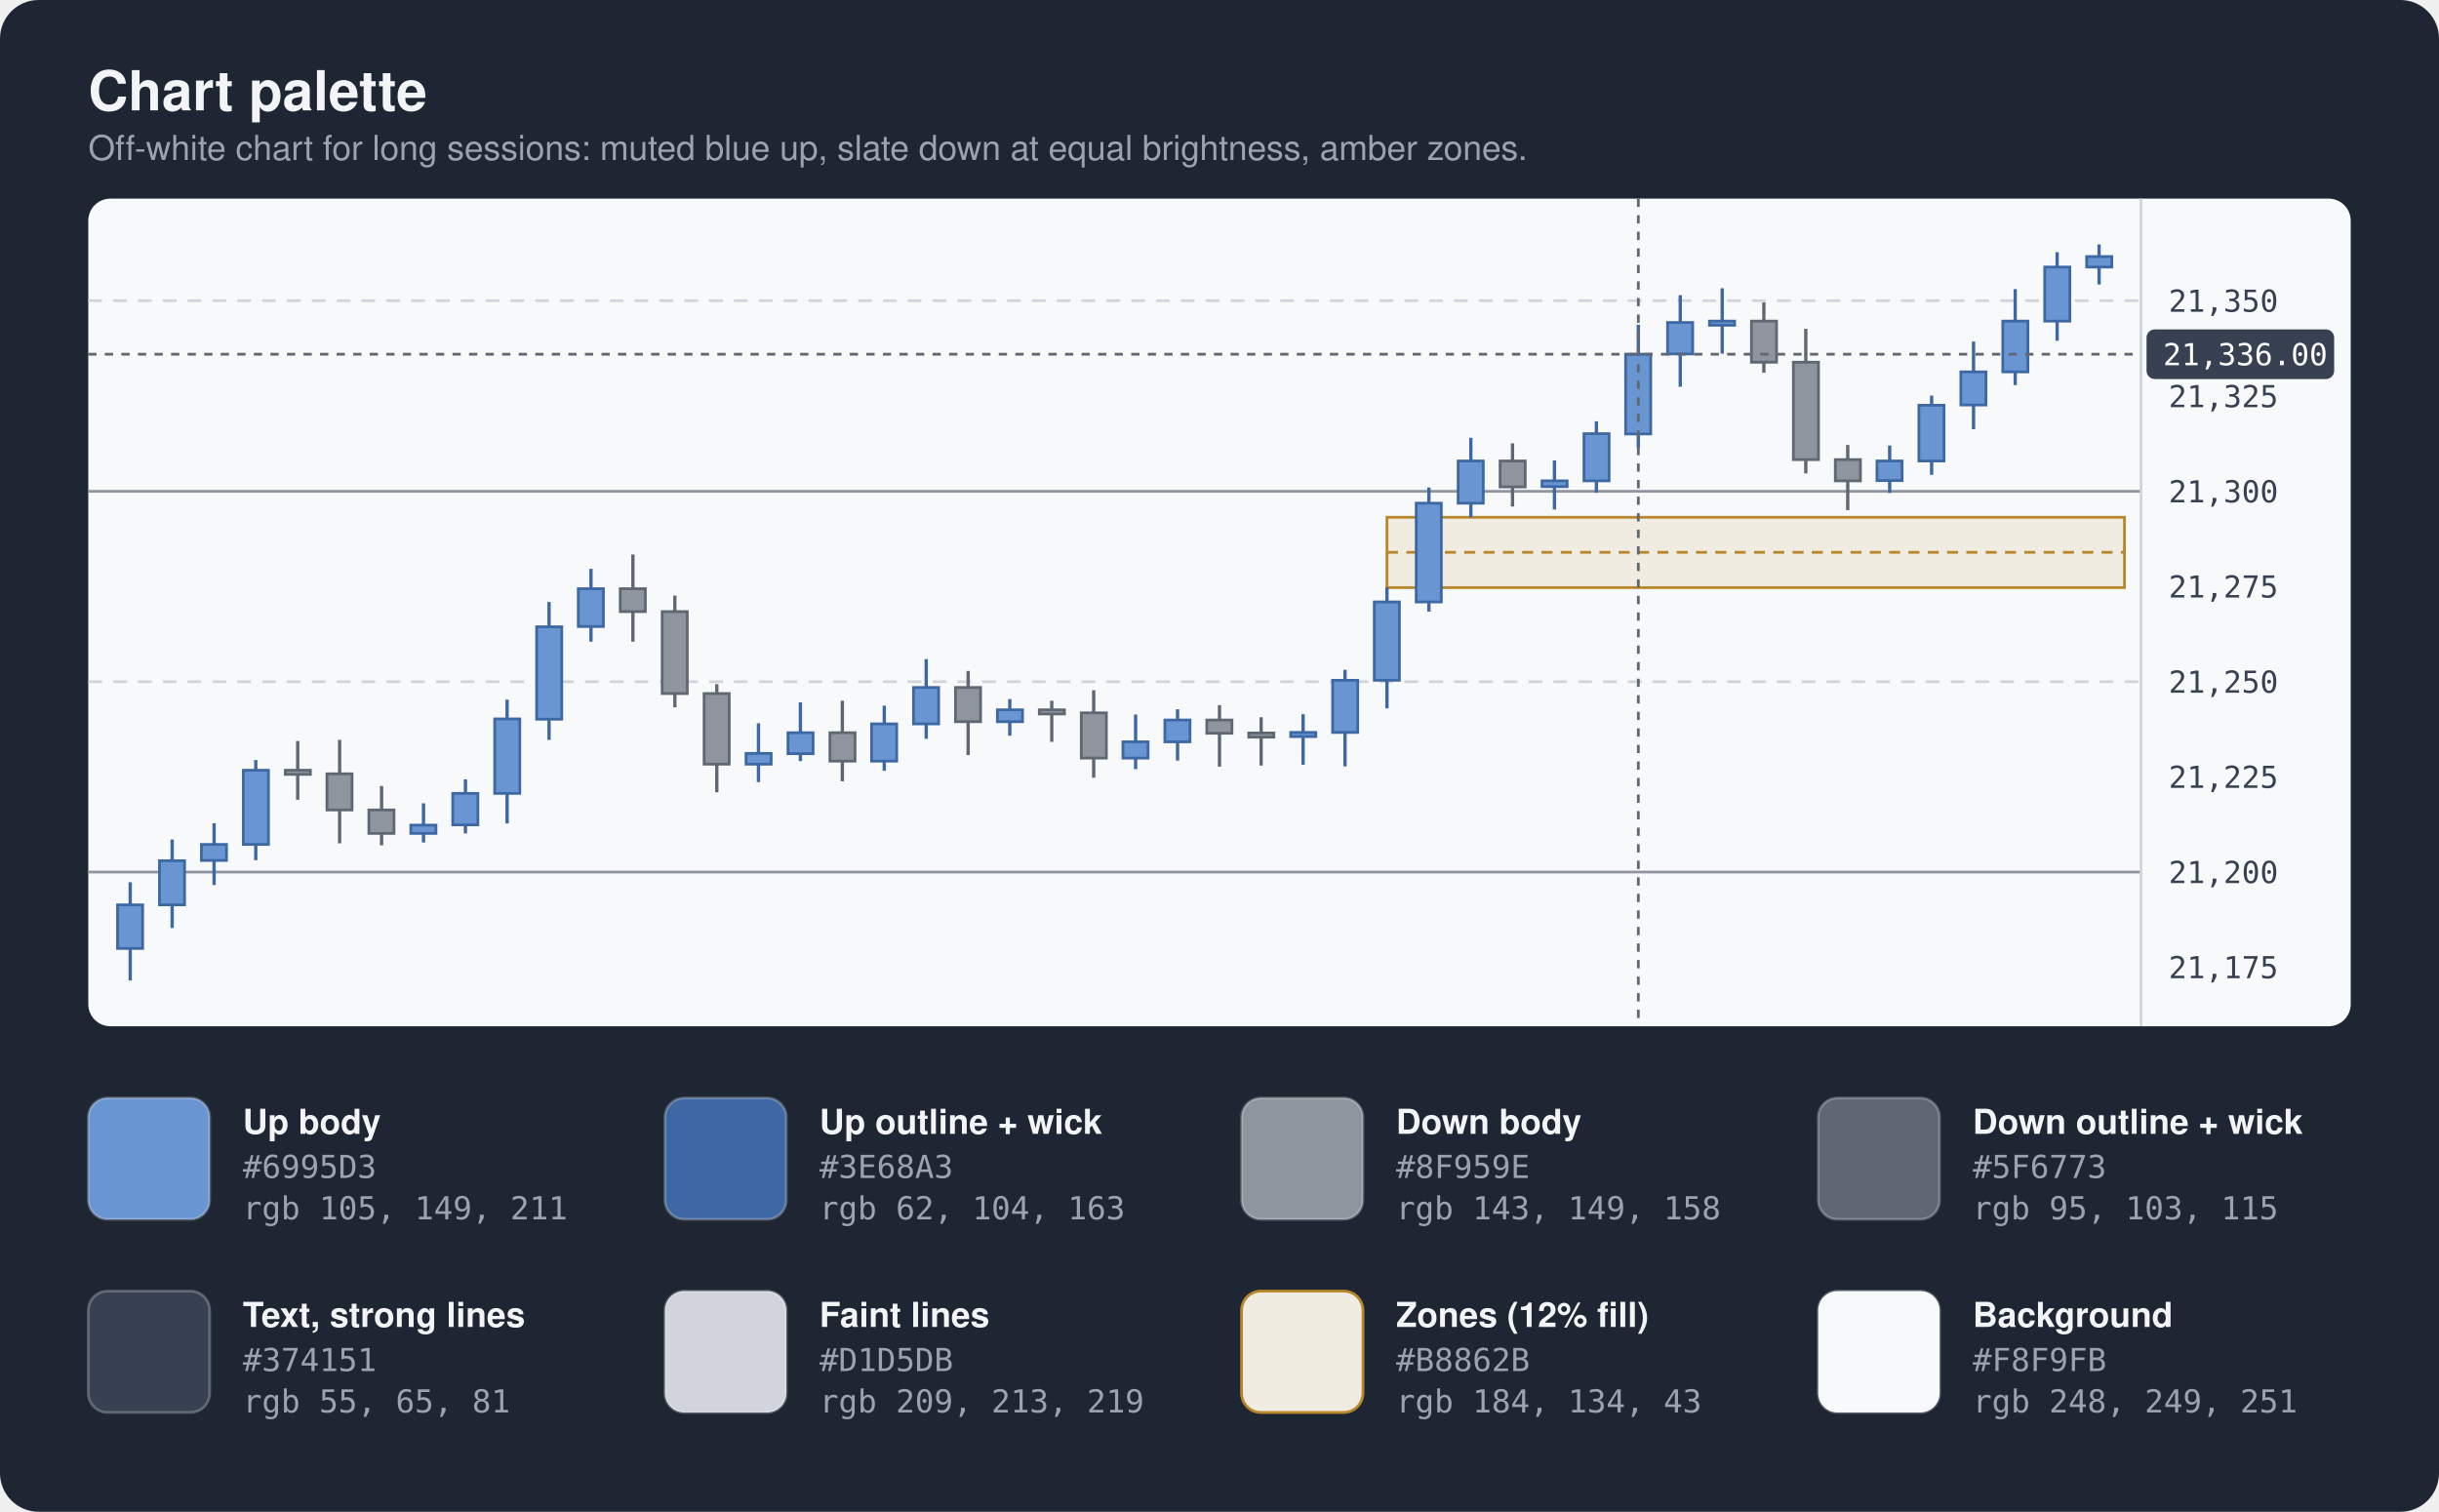
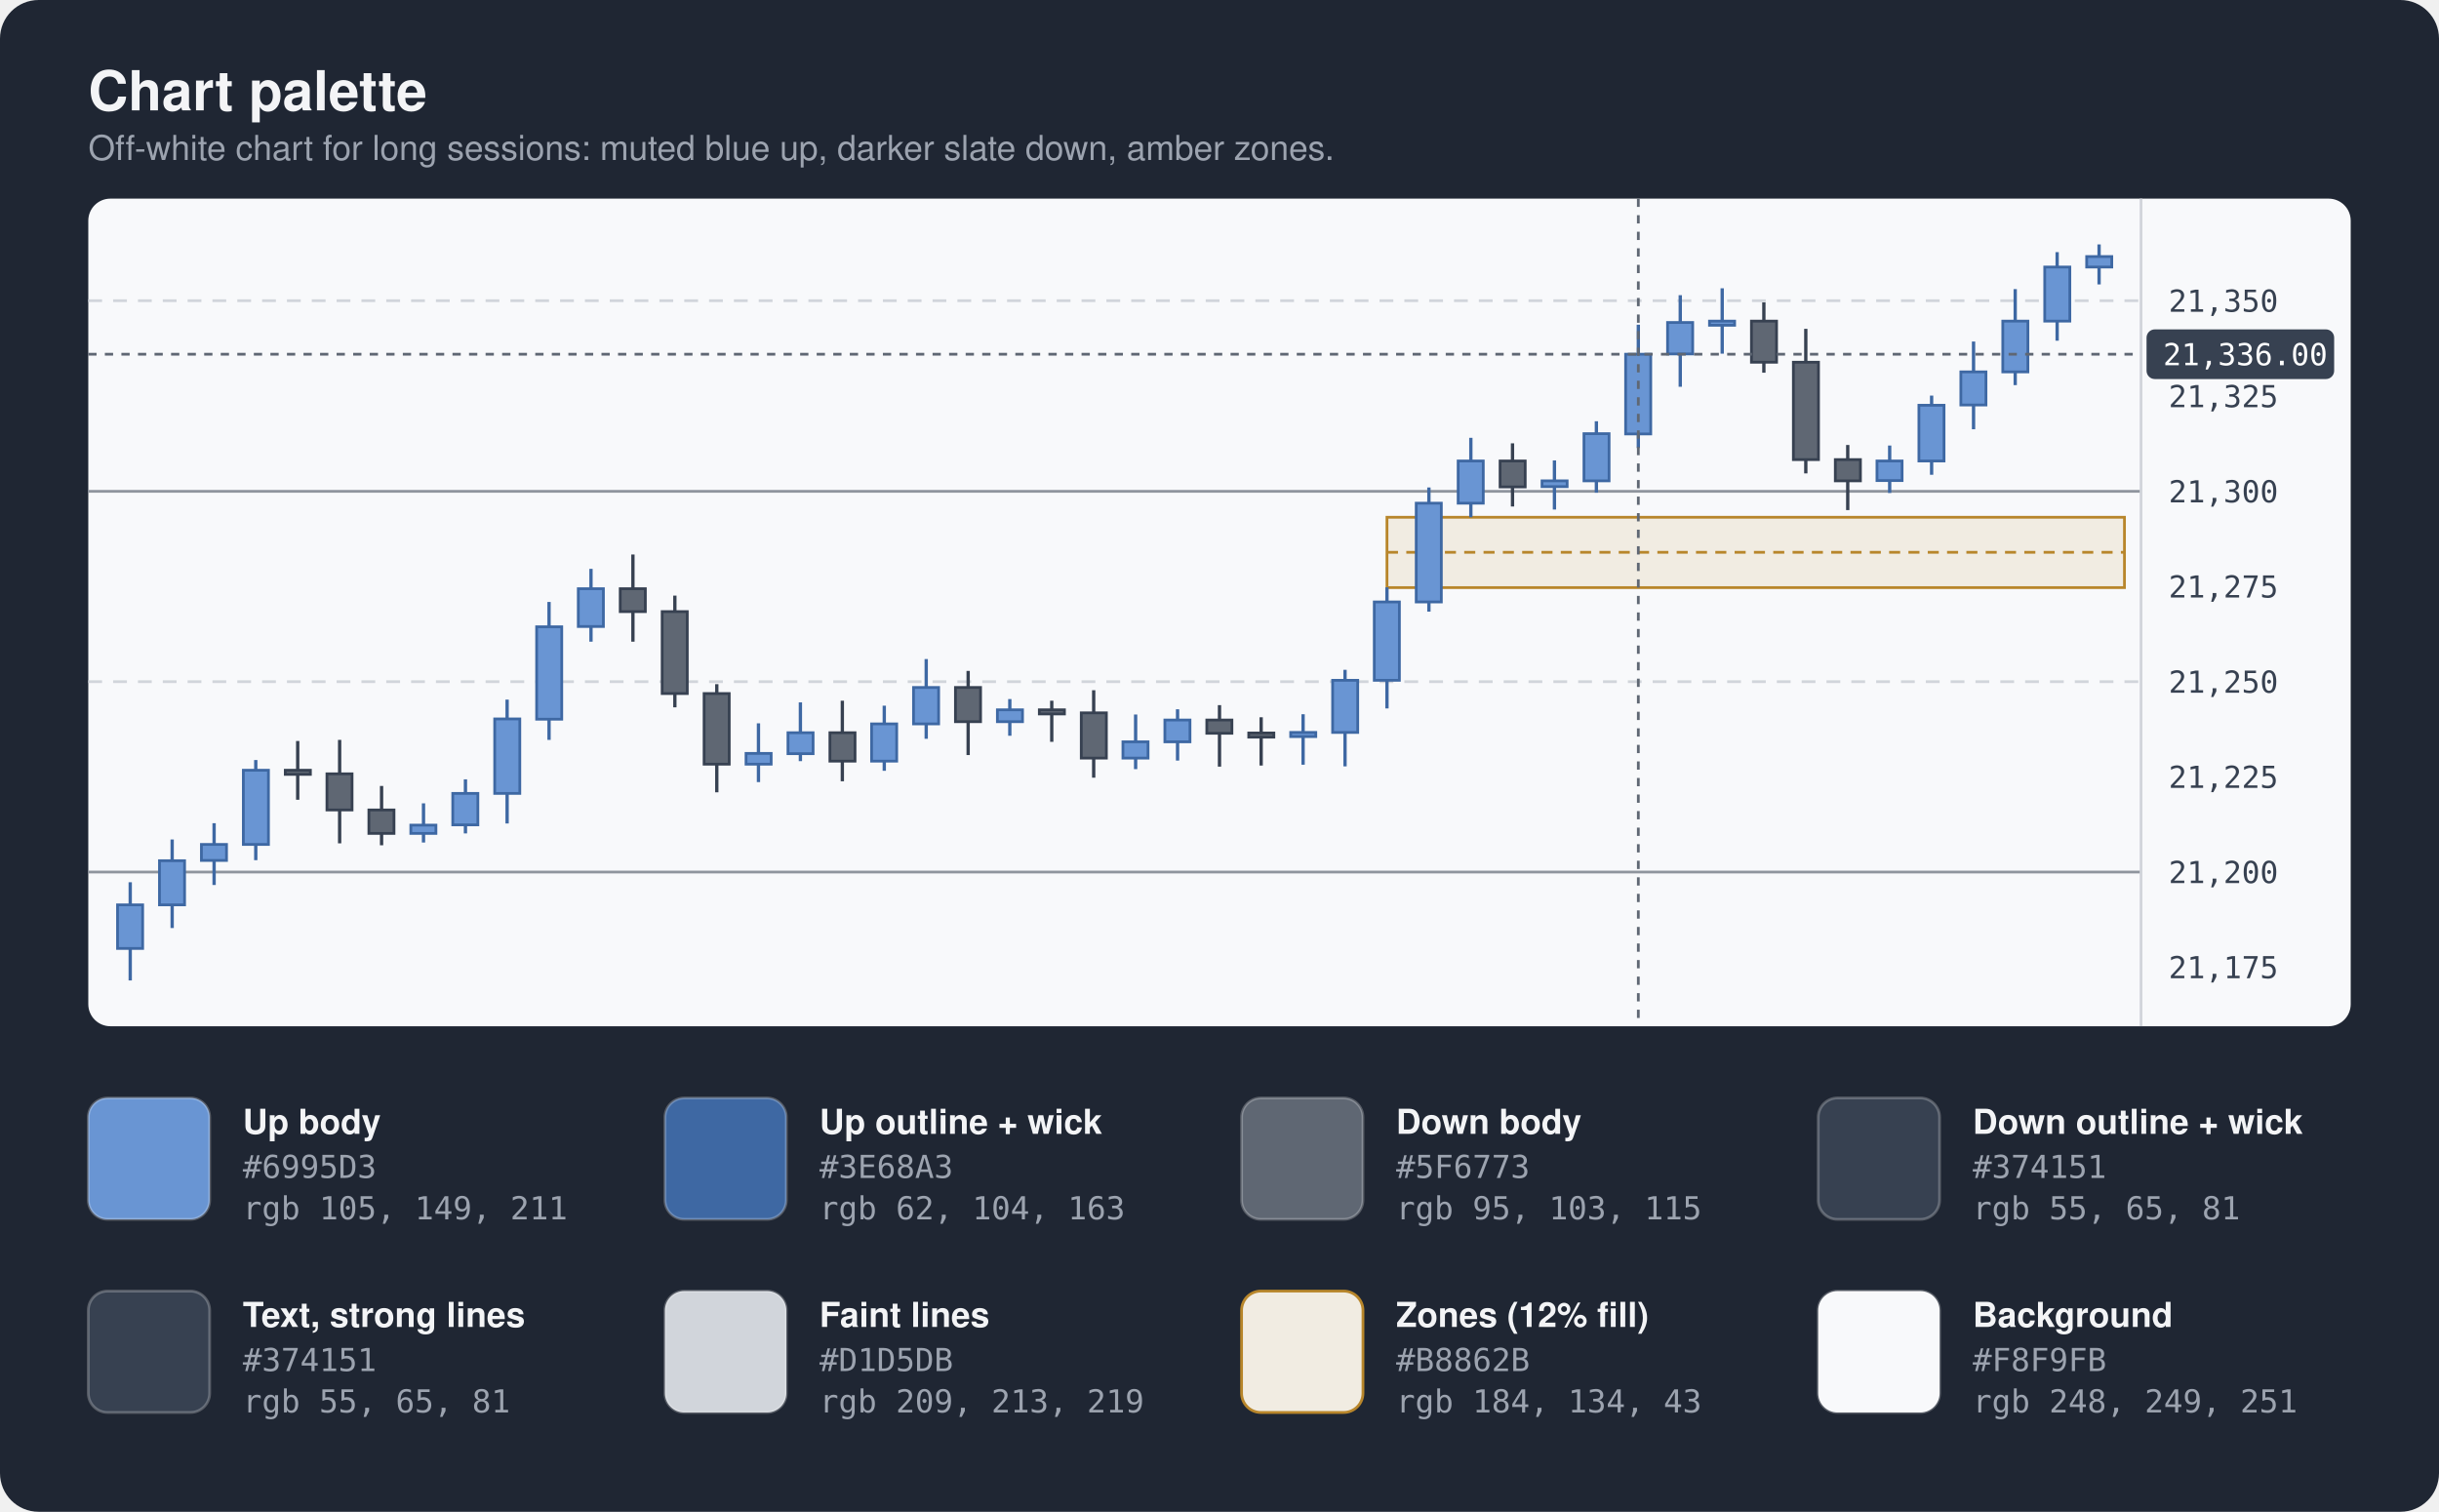
<svg xmlns="http://www.w3.org/2000/svg" width="884" height="548" viewBox="0 0 884 548" font-family="-apple-system, BlinkMacSystemFont, 'Segoe UI', Helvetica, Arial, sans-serif">
  <rect width="884" height="548" rx="14" fill="#1F2633" />
  <text x="32" y="40" font-size="20" font-weight="600" fill="#F3F4F6">Chart palette</text>
-   <text x="32" y="58" font-size="12.5" fill="#9CA3AF">Off-white chart for long sessions: muted blue up, slate down at equal brightness, amber zones.</text>
+   <text x="32" y="58" font-size="12.5" fill="#9CA3AF">Off-white chart for long sessions: muted blue up, darker slate down, amber zones.</text>
  <rect x="32" y="72" width="820" height="300" rx="8" fill="#F8F9FB" />
  <text x="786" y="354.6" font-size="11" fill="#374151" font-family="ui-monospace, SFMono-Regular, Menlo, Consolas, monospace">21,175</text>
  <line x1="32" y1="316.1" x2="776" y2="316.1" stroke="#8F959E" stroke-width="1" />
  <text x="786" y="320.1" font-size="11" fill="#374151" font-family="ui-monospace, SFMono-Regular, Menlo, Consolas, monospace">21,200</text>
  <text x="786" y="285.6" font-size="11" fill="#374151" font-family="ui-monospace, SFMono-Regular, Menlo, Consolas, monospace">21,225</text>
  <line x1="32" y1="247.1" x2="776" y2="247.1" stroke="#D1D5DB" stroke-width="1" stroke-dasharray="5 4" />
  <text x="786" y="251.1" font-size="11" fill="#374151" font-family="ui-monospace, SFMono-Regular, Menlo, Consolas, monospace">21,250</text>
  <text x="786" y="216.6" font-size="11" fill="#374151" font-family="ui-monospace, SFMono-Regular, Menlo, Consolas, monospace">21,275</text>
  <line x1="32" y1="178.1" x2="776" y2="178.1" stroke="#8F959E" stroke-width="1" />
  <text x="786" y="182.1" font-size="11" fill="#374151" font-family="ui-monospace, SFMono-Regular, Menlo, Consolas, monospace">21,300</text>
  <text x="786" y="147.6" font-size="11" fill="#374151" font-family="ui-monospace, SFMono-Regular, Menlo, Consolas, monospace">21,325</text>
  <line x1="32" y1="109.0" x2="776" y2="109.0" stroke="#D1D5DB" stroke-width="1" stroke-dasharray="5 4" />
  <text x="786" y="113.0" font-size="11" fill="#374151" font-family="ui-monospace, SFMono-Regular, Menlo, Consolas, monospace">21,350</text>
  <line x1="776" y1="72" x2="776" y2="372" stroke="#D1D5DB" />
  <rect x="502.7" y="187.5" width="267.3" height="25.5" fill="#B8862B" fill-opacity="0.12" stroke="#B8862B" />
  <line x1="502.7" y1="200.2" x2="770.0" y2="200.2" stroke="#B8862B" stroke-dasharray="4 3" />
  <line x1="47.2" y1="319.8" x2="47.2" y2="355.4" stroke="#3E68A3" stroke-width="1.2" />
  <rect x="42.6" y="328.0" width="9.1" height="15.8" fill="#6995D3" stroke="#3E68A3" stroke-width="1" />
  <line x1="62.4" y1="304.3" x2="62.4" y2="336.4" stroke="#3E68A3" stroke-width="1.2" />
  <rect x="57.8" y="312.0" width="9.1" height="16.0" fill="#6995D3" stroke="#3E68A3" stroke-width="1" />
  <line x1="77.6" y1="298.4" x2="77.6" y2="320.8" stroke="#3E68A3" stroke-width="1.2" />
  <rect x="73.0" y="306.1" width="9.1" height="5.8" fill="#6995D3" stroke="#3E68A3" stroke-width="1" />
  <line x1="92.7" y1="275.5" x2="92.7" y2="311.8" stroke="#3E68A3" stroke-width="1.2" />
  <rect x="88.2" y="279.2" width="9.1" height="26.9" fill="#6995D3" stroke="#3E68A3" stroke-width="1" />
-   <line x1="107.9" y1="268.6" x2="107.9" y2="289.9" stroke="#5F6773" stroke-width="1.2" />
-   <rect x="103.4" y="279.2" width="9.1" height="1.5" fill="#8F959E" stroke="#5F6773" stroke-width="1" />
-   <line x1="123.1" y1="268.2" x2="123.1" y2="305.7" stroke="#5F6773" stroke-width="1.2" />
-   <rect x="118.5" y="280.5" width="9.1" height="13.1" fill="#8F959E" stroke="#5F6773" stroke-width="1" />
-   <line x1="138.3" y1="284.9" x2="138.3" y2="306.4" stroke="#5F6773" stroke-width="1.2" />
-   <rect x="133.7" y="293.6" width="9.1" height="8.5" fill="#8F959E" stroke="#5F6773" stroke-width="1" />
+   <line x1="107.9" y1="268.6" x2="107.9" y2="289.9" stroke="#374151" stroke-width="1.2" />
+   <rect x="103.4" y="279.2" width="9.1" height="1.5" fill="#5F6773" stroke="#374151" stroke-width="1" />
+   <line x1="123.1" y1="268.2" x2="123.1" y2="305.7" stroke="#374151" stroke-width="1.2" />
+   <rect x="118.5" y="280.5" width="9.1" height="13.1" fill="#5F6773" stroke="#374151" stroke-width="1" />
+   <line x1="138.3" y1="284.9" x2="138.3" y2="306.4" stroke="#374151" stroke-width="1.2" />
+   <rect x="133.7" y="293.6" width="9.1" height="8.5" fill="#5F6773" stroke="#374151" stroke-width="1" />
  <line x1="153.5" y1="291.2" x2="153.5" y2="305.4" stroke="#3E68A3" stroke-width="1.2" />
  <rect x="148.9" y="299.1" width="9.1" height="3.0" fill="#6995D3" stroke="#3E68A3" stroke-width="1" />
  <line x1="168.7" y1="282.5" x2="168.7" y2="302.1" stroke="#3E68A3" stroke-width="1.2" />
  <rect x="164.1" y="287.6" width="9.1" height="11.4" fill="#6995D3" stroke="#3E68A3" stroke-width="1" />
  <line x1="183.8" y1="253.6" x2="183.8" y2="298.5" stroke="#3E68A3" stroke-width="1.2" />
  <rect x="179.3" y="260.6" width="9.1" height="27.0" fill="#6995D3" stroke="#3E68A3" stroke-width="1" />
  <line x1="199.0" y1="218.2" x2="199.0" y2="268.2" stroke="#3E68A3" stroke-width="1.2" />
  <rect x="194.5" y="227.2" width="9.1" height="33.5" fill="#6995D3" stroke="#3E68A3" stroke-width="1" />
  <line x1="214.2" y1="206.2" x2="214.2" y2="232.6" stroke="#3E68A3" stroke-width="1.2" />
  <rect x="209.6" y="213.4" width="9.1" height="13.7" fill="#6995D3" stroke="#3E68A3" stroke-width="1" />
-   <line x1="229.4" y1="201.0" x2="229.4" y2="232.6" stroke="#5F6773" stroke-width="1.2" />
-   <rect x="224.8" y="213.4" width="9.1" height="8.3" fill="#8F959E" stroke="#5F6773" stroke-width="1" />
-   <line x1="244.6" y1="215.9" x2="244.6" y2="256.4" stroke="#5F6773" stroke-width="1.2" />
-   <rect x="240.0" y="221.7" width="9.1" height="29.7" fill="#8F959E" stroke="#5F6773" stroke-width="1" />
-   <line x1="259.8" y1="248.0" x2="259.8" y2="287.2" stroke="#5F6773" stroke-width="1.2" />
-   <rect x="255.2" y="251.4" width="9.1" height="25.6" fill="#8F959E" stroke="#5F6773" stroke-width="1" />
+   <line x1="229.4" y1="201.0" x2="229.4" y2="232.6" stroke="#374151" stroke-width="1.2" />
+   <rect x="224.8" y="213.4" width="9.1" height="8.3" fill="#5F6773" stroke="#374151" stroke-width="1" />
+   <line x1="244.6" y1="215.9" x2="244.6" y2="256.4" stroke="#374151" stroke-width="1.2" />
+   <rect x="240.0" y="221.7" width="9.1" height="29.7" fill="#5F6773" stroke="#374151" stroke-width="1" />
+   <line x1="259.8" y1="248.0" x2="259.8" y2="287.2" stroke="#374151" stroke-width="1.2" />
+   <rect x="255.2" y="251.4" width="9.1" height="25.6" fill="#5F6773" stroke="#374151" stroke-width="1" />
  <line x1="274.9" y1="262.2" x2="274.9" y2="283.5" stroke="#3E68A3" stroke-width="1.2" />
  <rect x="270.4" y="273.1" width="9.1" height="3.9" fill="#6995D3" stroke="#3E68A3" stroke-width="1" />
  <line x1="290.1" y1="254.6" x2="290.1" y2="275.9" stroke="#3E68A3" stroke-width="1.2" />
  <rect x="285.6" y="265.6" width="9.1" height="7.6" fill="#6995D3" stroke="#3E68A3" stroke-width="1" />
-   <line x1="305.3" y1="254.0" x2="305.3" y2="283.2" stroke="#5F6773" stroke-width="1.2" />
-   <rect x="300.8" y="265.6" width="9.1" height="10.3" fill="#8F959E" stroke="#5F6773" stroke-width="1" />
+   <line x1="305.3" y1="254.0" x2="305.3" y2="283.2" stroke="#374151" stroke-width="1.2" />
+   <rect x="300.8" y="265.6" width="9.1" height="10.3" fill="#5F6773" stroke="#374151" stroke-width="1" />
  <line x1="320.5" y1="255.8" x2="320.5" y2="279.4" stroke="#3E68A3" stroke-width="1.2" />
  <rect x="315.9" y="262.4" width="9.1" height="13.5" fill="#6995D3" stroke="#3E68A3" stroke-width="1" />
  <line x1="335.7" y1="238.9" x2="335.7" y2="267.8" stroke="#3E68A3" stroke-width="1.2" />
  <rect x="331.1" y="249.2" width="9.1" height="13.2" fill="#6995D3" stroke="#3E68A3" stroke-width="1" />
-   <line x1="350.9" y1="243.2" x2="350.9" y2="273.7" stroke="#5F6773" stroke-width="1.2" />
-   <rect x="346.3" y="249.2" width="9.1" height="12.4" fill="#8F959E" stroke="#5F6773" stroke-width="1" />
+   <line x1="350.9" y1="243.2" x2="350.9" y2="273.7" stroke="#374151" stroke-width="1.2" />
+   <rect x="346.3" y="249.2" width="9.1" height="12.4" fill="#5F6773" stroke="#374151" stroke-width="1" />
  <line x1="366.0" y1="253.4" x2="366.0" y2="266.7" stroke="#3E68A3" stroke-width="1.2" />
  <rect x="361.5" y="257.3" width="9.1" height="4.3" fill="#6995D3" stroke="#3E68A3" stroke-width="1" />
-   <line x1="381.2" y1="254.0" x2="381.2" y2="268.9" stroke="#5F6773" stroke-width="1.2" />
-   <rect x="376.7" y="257.3" width="9.1" height="1.5" fill="#8F959E" stroke="#5F6773" stroke-width="1" />
-   <line x1="396.4" y1="250.2" x2="396.4" y2="281.9" stroke="#5F6773" stroke-width="1.2" />
-   <rect x="391.9" y="258.4" width="9.1" height="16.4" fill="#8F959E" stroke="#5F6773" stroke-width="1" />
+   <line x1="381.2" y1="254.0" x2="381.2" y2="268.9" stroke="#374151" stroke-width="1.2" />
+   <rect x="376.7" y="257.3" width="9.1" height="1.5" fill="#5F6773" stroke="#374151" stroke-width="1" />
+   <line x1="396.4" y1="250.2" x2="396.4" y2="281.9" stroke="#374151" stroke-width="1.2" />
+   <rect x="391.9" y="258.4" width="9.1" height="16.4" fill="#5F6773" stroke="#374151" stroke-width="1" />
  <line x1="411.6" y1="259.0" x2="411.6" y2="278.8" stroke="#3E68A3" stroke-width="1.2" />
  <rect x="407.0" y="268.9" width="9.1" height="5.9" fill="#6995D3" stroke="#3E68A3" stroke-width="1" />
  <line x1="426.8" y1="257.1" x2="426.8" y2="275.7" stroke="#3E68A3" stroke-width="1.2" />
  <rect x="422.2" y="261.0" width="9.1" height="7.9" fill="#6995D3" stroke="#3E68A3" stroke-width="1" />
-   <line x1="442.0" y1="255.6" x2="442.0" y2="277.9" stroke="#5F6773" stroke-width="1.2" />
-   <rect x="437.4" y="261.0" width="9.1" height="4.8" fill="#8F959E" stroke="#5F6773" stroke-width="1" />
-   <line x1="457.1" y1="260.0" x2="457.1" y2="277.5" stroke="#5F6773" stroke-width="1.2" />
-   <rect x="452.6" y="265.7" width="9.1" height="1.5" fill="#8F959E" stroke="#5F6773" stroke-width="1" />
+   <line x1="442.0" y1="255.6" x2="442.0" y2="277.9" stroke="#374151" stroke-width="1.2" />
+   <rect x="437.4" y="261.0" width="9.1" height="4.8" fill="#5F6773" stroke="#374151" stroke-width="1" />
+   <line x1="457.1" y1="260.0" x2="457.1" y2="277.5" stroke="#374151" stroke-width="1.2" />
+   <rect x="452.6" y="265.7" width="9.1" height="1.5" fill="#5F6773" stroke="#374151" stroke-width="1" />
  <line x1="472.3" y1="258.9" x2="472.3" y2="277.2" stroke="#3E68A3" stroke-width="1.2" />
  <rect x="467.8" y="265.5" width="9.1" height="1.5" fill="#6995D3" stroke="#3E68A3" stroke-width="1" />
  <line x1="487.5" y1="242.8" x2="487.5" y2="277.8" stroke="#3E68A3" stroke-width="1.2" />
  <rect x="483.0" y="246.6" width="9.1" height="18.9" fill="#6995D3" stroke="#3E68A3" stroke-width="1" />
  <line x1="502.7" y1="212.9" x2="502.7" y2="256.8" stroke="#3E68A3" stroke-width="1.2" />
  <rect x="498.1" y="218.2" width="9.1" height="28.4" fill="#6995D3" stroke="#3E68A3" stroke-width="1" />
  <line x1="517.9" y1="176.7" x2="517.9" y2="221.7" stroke="#3E68A3" stroke-width="1.2" />
  <rect x="513.3" y="182.4" width="9.1" height="35.8" fill="#6995D3" stroke="#3E68A3" stroke-width="1" />
  <line x1="533.1" y1="158.7" x2="533.1" y2="187.5" stroke="#3E68A3" stroke-width="1.2" />
  <rect x="528.5" y="167.1" width="9.1" height="15.3" fill="#6995D3" stroke="#3E68A3" stroke-width="1" />
-   <line x1="548.2" y1="160.7" x2="548.2" y2="183.6" stroke="#5F6773" stroke-width="1.2" />
-   <rect x="543.7" y="167.1" width="9.1" height="9.4" fill="#8F959E" stroke="#5F6773" stroke-width="1" />
+   <line x1="548.2" y1="160.7" x2="548.2" y2="183.6" stroke="#374151" stroke-width="1.2" />
+   <rect x="543.7" y="167.1" width="9.1" height="9.4" fill="#5F6773" stroke="#374151" stroke-width="1" />
  <line x1="563.4" y1="166.9" x2="563.4" y2="184.7" stroke="#3E68A3" stroke-width="1.2" />
  <rect x="558.9" y="174.3" width="9.1" height="2.1" fill="#6995D3" stroke="#3E68A3" stroke-width="1" />
  <line x1="578.6" y1="152.7" x2="578.6" y2="178.6" stroke="#3E68A3" stroke-width="1.2" />
  <rect x="574.1" y="157.2" width="9.1" height="17.1" fill="#6995D3" stroke="#3E68A3" stroke-width="1" />
  <line x1="593.8" y1="117.7" x2="593.8" y2="162.4" stroke="#3E68A3" stroke-width="1.2" />
  <rect x="589.2" y="128.4" width="9.1" height="28.9" fill="#6995D3" stroke="#3E68A3" stroke-width="1" />
  <line x1="609.0" y1="107.0" x2="609.0" y2="140.2" stroke="#3E68A3" stroke-width="1.2" />
  <rect x="604.4" y="116.9" width="9.1" height="11.4" fill="#6995D3" stroke="#3E68A3" stroke-width="1" />
  <line x1="624.2" y1="104.5" x2="624.2" y2="128.2" stroke="#3E68A3" stroke-width="1.2" />
  <rect x="619.6" y="116.4" width="9.1" height="1.5" fill="#6995D3" stroke="#3E68A3" stroke-width="1" />
-   <line x1="639.3" y1="109.6" x2="639.3" y2="135.1" stroke="#5F6773" stroke-width="1.2" />
-   <rect x="634.8" y="116.4" width="9.1" height="14.9" fill="#8F959E" stroke="#5F6773" stroke-width="1" />
-   <line x1="654.5" y1="119.2" x2="654.5" y2="171.6" stroke="#5F6773" stroke-width="1.2" />
-   <rect x="650.0" y="131.3" width="9.1" height="35.3" fill="#8F959E" stroke="#5F6773" stroke-width="1" />
-   <line x1="669.7" y1="161.3" x2="669.7" y2="184.9" stroke="#5F6773" stroke-width="1.2" />
-   <rect x="665.2" y="166.6" width="9.1" height="7.7" fill="#8F959E" stroke="#5F6773" stroke-width="1" />
+   <line x1="639.3" y1="109.6" x2="639.3" y2="135.1" stroke="#374151" stroke-width="1.2" />
+   <rect x="634.8" y="116.4" width="9.1" height="14.9" fill="#5F6773" stroke="#374151" stroke-width="1" />
+   <line x1="654.5" y1="119.2" x2="654.5" y2="171.6" stroke="#374151" stroke-width="1.2" />
+   <rect x="650.0" y="131.3" width="9.1" height="35.3" fill="#5F6773" stroke="#374151" stroke-width="1" />
+   <line x1="669.7" y1="161.3" x2="669.7" y2="184.9" stroke="#374151" stroke-width="1.2" />
+   <rect x="665.2" y="166.6" width="9.1" height="7.7" fill="#5F6773" stroke="#374151" stroke-width="1" />
  <line x1="684.9" y1="161.5" x2="684.9" y2="178.7" stroke="#3E68A3" stroke-width="1.2" />
  <rect x="680.3" y="167.1" width="9.1" height="7.1" fill="#6995D3" stroke="#3E68A3" stroke-width="1" />
  <line x1="700.1" y1="143.4" x2="700.1" y2="172.1" stroke="#3E68A3" stroke-width="1.2" />
  <rect x="695.5" y="146.9" width="9.1" height="20.2" fill="#6995D3" stroke="#3E68A3" stroke-width="1" />
  <line x1="715.3" y1="123.8" x2="715.3" y2="155.6" stroke="#3E68A3" stroke-width="1.2" />
  <rect x="710.7" y="134.8" width="9.1" height="12.0" fill="#6995D3" stroke="#3E68A3" stroke-width="1" />
  <line x1="730.4" y1="104.8" x2="730.4" y2="139.6" stroke="#3E68A3" stroke-width="1.2" />
  <rect x="725.9" y="116.4" width="9.1" height="18.4" fill="#6995D3" stroke="#3E68A3" stroke-width="1" />
  <line x1="745.6" y1="91.4" x2="745.6" y2="123.5" stroke="#3E68A3" stroke-width="1.2" />
  <rect x="741.1" y="96.8" width="9.1" height="19.6" fill="#6995D3" stroke="#3E68A3" stroke-width="1" />
  <line x1="760.8" y1="88.6" x2="760.8" y2="103.1" stroke="#3E68A3" stroke-width="1.2" />
  <rect x="756.3" y="93.0" width="9.1" height="3.8" fill="#6995D3" stroke="#3E68A3" stroke-width="1" />
  <line x1="593.8" y1="72" x2="593.8" y2="372" stroke="#5F6773" stroke-dasharray="3 3" />
  <line x1="32" y1="128.4" x2="776" y2="128.4" stroke="#5F6773" stroke-dasharray="3 3" />
  <rect x="778" y="119.4" width="68" height="18" rx="3" fill="#374151" />
  <text x="784" y="132.4" font-size="11" fill="#FFFFFF" font-family="ui-monospace, SFMono-Regular, Menlo, Consolas, monospace">21,336.00</text>
  <rect x="32.0" y="398" width="44" height="44" rx="7" fill="#6995D3" stroke="#FFFFFF" stroke-opacity="0.25" />
  <text x="88.0" y="411" font-size="12.5" font-weight="600" fill="#F3F4F6">Up body</text>
  <text x="88.0" y="427" font-size="11.5" fill="#9CA3AF" font-family="ui-monospace, SFMono-Regular, Menlo, Consolas, monospace">#6995D3</text>
  <text x="88.0" y="442" font-size="11.5" fill="#9CA3AF" font-family="ui-monospace, SFMono-Regular, Menlo, Consolas, monospace">rgb 105, 149, 211</text>
  <rect x="241.0" y="398" width="44" height="44" rx="7" fill="#3E68A3" stroke="#FFFFFF" stroke-opacity="0.25" />
  <text x="297.0" y="411" font-size="12.5" font-weight="600" fill="#F3F4F6">Up outline + wick</text>
  <text x="297.0" y="427" font-size="11.5" fill="#9CA3AF" font-family="ui-monospace, SFMono-Regular, Menlo, Consolas, monospace">#3E68A3</text>
  <text x="297.0" y="442" font-size="11.5" fill="#9CA3AF" font-family="ui-monospace, SFMono-Regular, Menlo, Consolas, monospace">rgb 62, 104, 163</text>
-   <rect x="450.0" y="398" width="44" height="44" rx="7" fill="#8F959E" stroke="#FFFFFF" stroke-opacity="0.25" />
+   <rect x="450.0" y="398" width="44" height="44" rx="7" fill="#5F6773" stroke="#FFFFFF" stroke-opacity="0.25" />
  <text x="506.0" y="411" font-size="12.5" font-weight="600" fill="#F3F4F6">Down body</text>
-   <text x="506.0" y="427" font-size="11.5" fill="#9CA3AF" font-family="ui-monospace, SFMono-Regular, Menlo, Consolas, monospace">#8F959E</text>
-   <text x="506.0" y="442" font-size="11.5" fill="#9CA3AF" font-family="ui-monospace, SFMono-Regular, Menlo, Consolas, monospace">rgb 143, 149, 158</text>
-   <rect x="659.0" y="398" width="44" height="44" rx="7" fill="#5F6773" stroke="#FFFFFF" stroke-opacity="0.25" />
+   <text x="506.0" y="427" font-size="11.5" fill="#9CA3AF" font-family="ui-monospace, SFMono-Regular, Menlo, Consolas, monospace">#5F6773</text>
+   <text x="506.0" y="442" font-size="11.5" fill="#9CA3AF" font-family="ui-monospace, SFMono-Regular, Menlo, Consolas, monospace">rgb 95, 103, 115</text>
+   <rect x="659.0" y="398" width="44" height="44" rx="7" fill="#374151" stroke="#FFFFFF" stroke-opacity="0.25" />
  <text x="715.0" y="411" font-size="12.5" font-weight="600" fill="#F3F4F6">Down outline + wick</text>
-   <text x="715.0" y="427" font-size="11.5" fill="#9CA3AF" font-family="ui-monospace, SFMono-Regular, Menlo, Consolas, monospace">#5F6773</text>
-   <text x="715.0" y="442" font-size="11.5" fill="#9CA3AF" font-family="ui-monospace, SFMono-Regular, Menlo, Consolas, monospace">rgb 95, 103, 115</text>
+   <text x="715.0" y="427" font-size="11.5" fill="#9CA3AF" font-family="ui-monospace, SFMono-Regular, Menlo, Consolas, monospace">#374151</text>
+   <text x="715.0" y="442" font-size="11.5" fill="#9CA3AF" font-family="ui-monospace, SFMono-Regular, Menlo, Consolas, monospace">rgb 55, 65, 81</text>
  <rect x="32.0" y="468" width="44" height="44" rx="7" fill="#374151" stroke="#FFFFFF" stroke-opacity="0.25" />
  <text x="88.0" y="481" font-size="12.5" font-weight="600" fill="#F3F4F6">Text, strong lines</text>
  <text x="88.0" y="497" font-size="11.5" fill="#9CA3AF" font-family="ui-monospace, SFMono-Regular, Menlo, Consolas, monospace">#374151</text>
  <text x="88.0" y="512" font-size="11.5" fill="#9CA3AF" font-family="ui-monospace, SFMono-Regular, Menlo, Consolas, monospace">rgb 55, 65, 81</text>
  <rect x="241.0" y="468" width="44" height="44" rx="7" fill="#D1D5DB" stroke="#FFFFFF" stroke-opacity="0.25" />
  <text x="297.0" y="481" font-size="12.5" font-weight="600" fill="#F3F4F6">Faint lines</text>
  <text x="297.0" y="497" font-size="11.5" fill="#9CA3AF" font-family="ui-monospace, SFMono-Regular, Menlo, Consolas, monospace">#D1D5DB</text>
  <text x="297.0" y="512" font-size="11.5" fill="#9CA3AF" font-family="ui-monospace, SFMono-Regular, Menlo, Consolas, monospace">rgb 209, 213, 219</text>
  <rect x="450.0" y="468" width="44" height="44" rx="7" fill="#F8F9FB" />
  <rect x="450.0" y="468" width="44" height="44" rx="7" fill="#B8862B" fill-opacity="0.12" stroke="#B8862B" />
  <text x="506.0" y="481" font-size="12.5" font-weight="600" fill="#F3F4F6">Zones (12% fill)</text>
  <text x="506.0" y="497" font-size="11.5" fill="#9CA3AF" font-family="ui-monospace, SFMono-Regular, Menlo, Consolas, monospace">#B8862B</text>
  <text x="506.0" y="512" font-size="11.5" fill="#9CA3AF" font-family="ui-monospace, SFMono-Regular, Menlo, Consolas, monospace">rgb 184, 134, 43</text>
  <rect x="659.0" y="468" width="44" height="44" rx="7" fill="#F8F9FB" stroke="#FFFFFF" stroke-opacity="0.25" />
  <text x="715.0" y="481" font-size="12.5" font-weight="600" fill="#F3F4F6">Background</text>
  <text x="715.0" y="497" font-size="11.5" fill="#9CA3AF" font-family="ui-monospace, SFMono-Regular, Menlo, Consolas, monospace">#F8F9FB</text>
  <text x="715.0" y="512" font-size="11.5" fill="#9CA3AF" font-family="ui-monospace, SFMono-Regular, Menlo, Consolas, monospace">rgb 248, 249, 251</text>
</svg>
